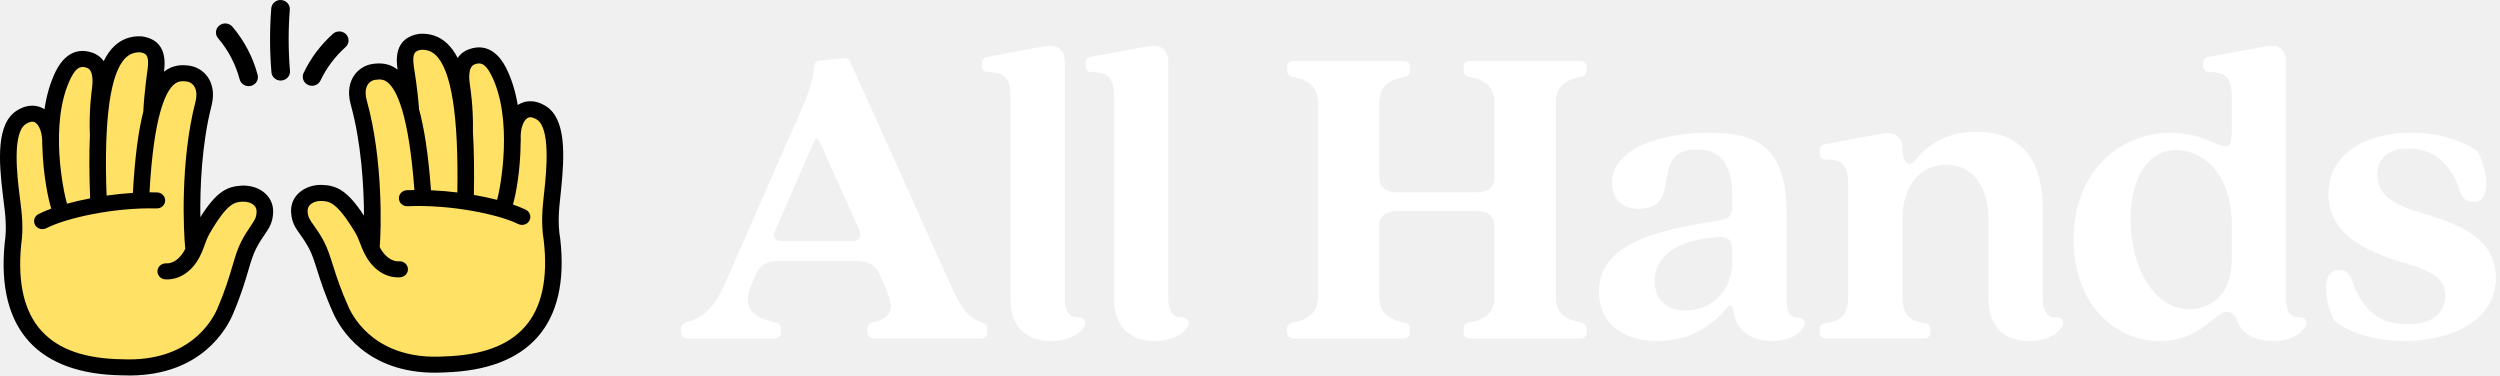
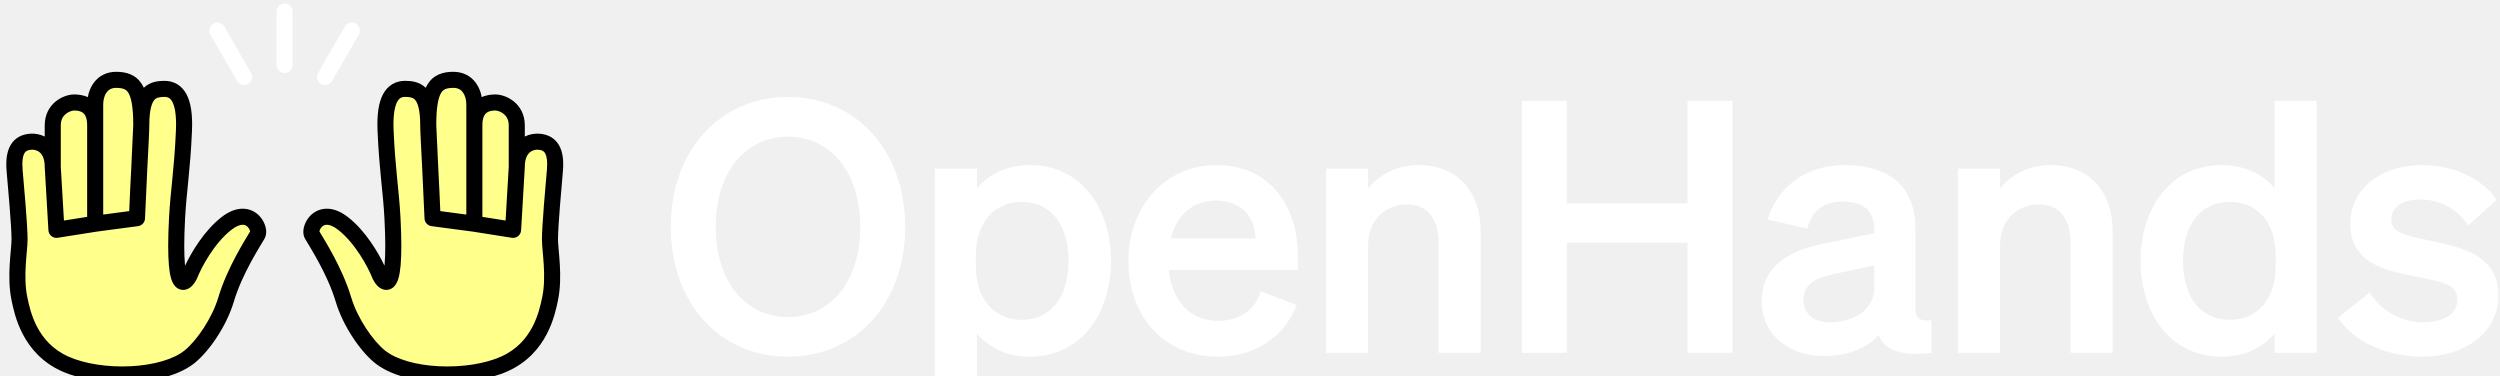
- <svg xmlns="http://www.w3.org/2000/svg" width="1305" height="196" viewBox="0 0 1305 196" fill="none">
-   <g clip-path="url(#clip0_14027_2415)">
-     <g clip-path="url(#clip1_14027_2415)">
-       <path d="M282.419 58.785C273.03 53.163 266.757 61.779 267.526 73.478L267.448 73.566C267.474 61.349 265.779 47.857 260.145 36.941C258.15 33.075 254.107 26.72 246.113 29.715C242.605 31.029 239.423 34.983 241.066 45.191C241.066 45.191 242.892 55.904 242.552 69.372V69.561C240.27 32.418 231.663 21.086 219.352 21.819C215.414 22.501 210.028 24.156 211.841 35.577C211.841 35.577 213.81 47.49 214.449 56.978L214.488 57.458H214.449C208.659 36.979 200.86 36.701 195.213 37.497C190.088 38.217 184.493 43.397 187.323 53.605C196.204 85.632 194.47 124.202 193.805 129.723C191.992 125.946 191.431 122.952 188.914 118.808C178.794 102.169 173.982 100.944 168.074 100.691C162.206 100.438 155.868 103.963 156.285 110.672C156.716 117.38 160.224 118.492 165.205 127.841C169.092 135.118 170.2 144.656 178.025 161.99C184.506 176.342 201.447 192.084 232.302 190.214C257.302 189.405 294.639 180.89 288.144 124.973C286.527 115.258 287.74 107.122 288.588 98.783C289.905 85.846 291.835 64.407 282.432 58.772L282.419 58.785Z" fill="#FFE165" />
-       <path d="M126.317 101.083C120.409 101.449 115.636 102.75 105.829 119.566C103.391 123.748 102.895 126.754 101.148 130.557C100.378 125.049 97.913 86.516 106.181 54.338C108.816 44.092 103.13 39.013 97.992 38.381C92.332 37.687 84.52 38.103 79.121 58.785H79.056L79.134 58.191C79.591 48.691 81.338 36.752 81.338 36.752C82.916 25.293 77.517 23.739 73.566 23.12C61.281 22.614 52.908 33.998 51.291 70.812H51.265C50.704 57.484 52.308 46.871 52.308 46.871C53.756 36.625 50.496 32.734 46.962 31.483C38.915 28.628 34.99 35.059 33.073 38.962C27.648 49.979 26.2 63.497 26.461 75.714L26.383 75.626C26.917 63.914 20.488 55.412 11.203 61.198C1.917 66.997 4.252 88.398 5.817 101.31C6.834 109.636 8.19 117.747 6.756 127.487C1.331 183.505 38.824 191.351 63.837 191.717C94.718 193.044 111.359 176.986 117.566 162.521C125.052 145.061 125.991 135.497 129.734 128.157C134.533 118.719 138.028 117.544 138.328 110.836C138.628 104.127 132.225 100.716 126.356 101.07L126.317 101.083Z" fill="#FFE165" />
-       <path d="M138.679 101.171C135.549 98.202 130.842 96.623 126.056 96.901C118.387 97.368 112.949 100.084 104.59 113.35C104.368 98.177 105.242 75.398 110.38 55.361C112.31 47.831 110.367 42.917 108.385 40.125C106.076 36.865 102.49 34.718 98.526 34.237C94.913 33.795 90.192 33.77 85.589 37.434C85.589 37.383 85.602 37.32 85.602 37.32C87.088 26.556 83.254 20.391 74.217 19.001L73.721 18.951C68.153 18.71 63.38 20.479 59.532 24.194C57.472 26.177 55.685 28.742 54.133 31.913C52.399 29.449 50.169 28.198 48.408 27.567C37.65 23.739 31.703 31.938 29.12 37.168C26.121 43.258 24.256 50.08 23.213 57.041C22.991 56.902 22.782 56.763 22.561 56.637C20.187 55.31 15.245 53.693 8.828 57.698C-2.048 64.495 -0.665 84.027 1.499 101.815C1.617 102.763 1.734 103.698 1.851 104.645C2.777 111.935 3.651 118.82 2.451 126.919L2.425 127.121C0.247 149.596 4.616 166.892 15.414 178.553C25.795 189.771 42.057 195.608 63.614 195.924C65.192 195.987 66.731 196.013 68.231 196C105.059 195.671 118.27 171.73 121.517 164.15C125.716 154.346 127.894 147.032 129.629 141.144C130.972 136.596 132.041 133.008 133.554 130.026C135.276 126.641 136.788 124.442 138.119 122.497C140.388 119.187 142.344 116.331 142.579 111.025C142.748 107.185 141.392 103.774 138.64 101.171H138.679ZM65.649 30.131C67.722 28.135 70.109 27.251 73.135 27.314C75.756 27.731 78.129 28.35 77.047 36.183C76.969 36.676 75.273 48.438 74.817 58.014C74.817 58.077 74.817 58.14 74.817 58.204C72.43 67.553 70.435 81.02 69.366 100.704C64.736 100.981 60.119 101.462 55.633 102.093C54.186 62.158 57.537 37.939 65.636 30.131H65.649ZM36.945 40.782C40.193 34.212 42.918 34.541 45.448 35.438C48.956 36.688 48.408 43.473 48.004 46.29C47.939 46.745 46.374 57.319 46.922 70.774C46.517 80.212 46.57 91.089 47.052 103.534C42.762 104.355 38.693 105.302 34.976 106.326C33.215 100.59 25.43 64.154 36.945 40.794V40.782ZM130.946 117.86C129.537 119.907 127.79 122.459 125.821 126.325C123.956 129.976 122.808 133.892 121.335 138.832C119.652 144.505 117.553 151.567 113.549 160.929C110.706 167.549 98.76 189.051 63.875 187.535C44.431 187.257 30.686 182.482 21.857 172.943C12.754 163.114 9.115 147.979 11.032 127.98C12.363 118.833 11.385 111.088 10.433 103.609C10.315 102.674 10.198 101.752 10.08 100.817C9.037 92.188 6.246 69.258 13.51 64.723C15.466 63.497 17.07 63.219 18.257 63.876C20.279 65.001 22.313 69.094 22.026 75.436C22.013 75.777 22.052 76.106 22.117 76.434C22.483 91.216 25.208 104.077 26.76 108.903C24.217 109.825 21.974 110.785 20.096 111.745C17.983 112.832 17.188 115.359 18.309 117.405C19.092 118.833 20.605 119.642 22.17 119.629C22.835 119.629 23.513 119.465 24.152 119.136C34.702 113.716 59.728 108.208 81.781 108.802C84.18 108.84 86.15 107.046 86.215 104.734C86.28 102.422 84.402 100.501 82.016 100.438C80.698 100.4 79.368 100.4 78.038 100.4C80.242 60.705 86.306 47.755 91.027 43.928C92.983 42.348 94.848 42.222 97.43 42.538C98.147 42.626 99.947 43.031 101.238 44.85C102.634 46.833 102.894 49.764 101.982 53.327C94 84.419 95.8 120.981 96.713 129.85C96.556 130.153 96.413 130.456 96.243 130.772C94.379 134.17 90.91 137.708 86.775 137.468C84.415 137.354 82.341 139.098 82.198 141.397C82.055 143.709 83.867 145.692 86.254 145.831C93.244 146.236 99.83 142.079 103.872 134.714C104.303 133.93 104.668 133.185 104.994 132.465C105.02 132.414 105.046 132.351 105.072 132.301C105.829 130.658 106.376 129.155 106.859 127.803C107.615 125.706 108.267 123.886 109.571 121.638C118.831 105.744 122.587 105.517 126.564 105.277C128.898 105.138 131.22 105.858 132.589 107.172C133.567 108.094 133.998 109.244 133.932 110.684C133.802 113.653 132.954 114.891 130.907 117.873L130.946 117.86Z" fill="black" />
-       <path d="M292.383 124.316C291.04 116.243 291.783 109.345 292.566 102.043C292.67 101.095 292.774 100.16 292.866 99.213C294.691 81.399 295.709 61.83 284.689 55.235C278.194 51.344 273.278 53.049 270.93 54.414C270.709 54.54 270.5 54.692 270.278 54.831C269.091 47.895 267.109 41.11 263.992 35.071C261.319 29.892 255.229 21.793 244.535 25.811C242.787 26.468 240.597 27.756 238.901 30.258C237.284 27.112 235.445 24.585 233.346 22.64C229.433 19.001 224.621 17.308 219.066 17.649L218.57 17.7C209.559 19.254 205.842 25.482 207.537 36.246C207.537 36.246 207.537 36.297 207.55 36.335C202.882 32.747 198.161 32.86 194.561 33.366C190.61 33.922 187.063 36.133 184.82 39.43C182.902 42.26 181.038 47.2 183.111 54.692C188.641 74.64 189.945 97.406 190.01 112.579C181.403 99.466 175.912 96.85 168.244 96.522C163.471 96.32 158.763 98 155.699 101.02C152.999 103.673 151.708 107.109 151.956 110.937C152.295 116.231 154.303 119.061 156.638 122.32C158.007 124.24 159.559 126.413 161.345 129.761C162.923 132.718 164.058 136.28 165.493 140.803C167.344 146.653 169.653 153.93 174.048 163.658C177.438 171.175 191.105 194.888 227.829 194.547C229.316 194.535 230.855 194.484 232.42 194.383C254.094 193.688 270.239 187.548 280.411 176.152C290.975 164.302 295.017 146.931 292.422 124.493L292.396 124.291L292.383 124.316ZM245.317 44.559C244.861 41.704 244.17 34.932 247.665 33.631C250.169 32.684 252.907 32.317 256.272 38.824C268.231 61.981 261.149 98.556 259.493 104.317C255.75 103.357 251.668 102.485 247.365 101.74C247.6 89.295 247.443 78.405 246.869 68.98C247.156 55.525 245.396 44.976 245.317 44.559ZM219.822 26C222.861 25.874 225.26 26.72 227.36 28.691C235.602 36.36 239.423 60.503 238.732 100.464C234.232 99.908 229.616 99.516 224.973 99.314C223.539 79.643 221.283 66.226 218.714 56.915C218.714 56.852 218.714 56.789 218.714 56.726C218.074 47.149 216.144 35.425 216.066 34.97C214.827 27.125 217.188 26.468 219.809 26H219.822ZM283.841 125.554C286.136 145.516 282.785 160.714 273.878 170.707C265.231 180.397 251.577 185.426 232.015 186.057C197.326 188.18 184.937 166.905 181.977 160.335C177.777 151.037 175.547 144.025 173.761 138.378C172.196 133.45 170.97 129.572 169.04 125.946C167.005 122.118 165.206 119.604 163.758 117.582C161.658 114.639 160.785 113.413 160.589 110.444C160.498 109.004 160.915 107.842 161.867 106.907C163.223 105.568 165.519 104.797 167.866 104.911C171.844 105.088 175.599 105.239 185.172 120.968C186.528 123.192 187.206 124.998 188.002 127.083C188.523 128.435 189.097 129.938 189.893 131.568C189.919 131.618 189.932 131.669 189.958 131.707C190.31 132.427 190.688 133.16 191.131 133.943C195.318 141.233 201.982 145.276 208.959 144.745C211.332 144.568 213.119 142.547 212.936 140.247C212.754 137.948 210.68 136.242 208.294 136.394C204.16 136.697 200.625 133.223 198.695 129.862C198.513 129.547 198.369 129.256 198.213 128.953C198.956 120.084 200.065 83.484 191.484 52.544C190.492 48.994 190.701 46.063 192.057 44.054C193.322 42.209 195.109 41.767 195.826 41.666C198.395 41.3 200.273 41.401 202.256 42.942C207.055 46.694 213.367 59.53 216.314 99.175C214.984 99.188 213.654 99.225 212.349 99.289C209.963 99.39 208.124 101.348 208.228 103.66C208.333 105.972 210.315 107.715 212.741 107.652C234.767 106.667 259.911 111.72 270.552 116.963C271.191 117.279 271.869 117.418 272.547 117.418C274.112 117.406 275.612 116.572 276.368 115.119C277.451 113.06 276.603 110.533 274.464 109.484C272.573 108.549 270.304 107.64 267.748 106.755C269.209 101.904 271.7 88.992 271.778 74.211C271.843 73.882 271.869 73.554 271.843 73.213C271.426 66.883 273.395 62.752 275.39 61.59C276.564 60.907 278.168 61.16 280.15 62.348C287.506 66.757 285.158 89.725 284.271 98.379C284.18 99.314 284.076 100.236 283.971 101.171C283.163 108.676 282.328 116.42 283.841 125.554Z" fill="black" />
-       <path d="M162.923 44.774C162.232 44.774 161.527 44.648 160.862 44.344C158.424 43.258 157.354 40.466 158.476 38.103C162.101 30.435 167.409 23.36 173.812 17.649C175.781 15.893 178.859 16.007 180.672 17.927C182.485 19.835 182.367 22.817 180.385 24.573C174.921 29.449 170.395 35.488 167.292 42.032C166.483 43.738 164.749 44.761 162.923 44.774Z" fill="black" />
-       <path d="M146.57 42.058C144.053 42.083 141.901 40.213 141.692 37.737C140.766 26.657 140.727 15.426 141.601 4.346C141.809 1.756 144.144 -0.177 146.804 0.013C149.478 0.215 151.473 2.464 151.277 5.054C150.443 15.641 150.482 26.379 151.369 36.966C151.59 39.556 149.595 41.83 146.922 42.032C146.804 42.032 146.687 42.045 146.57 42.045V42.058Z" fill="black" />
-       <path d="M129.851 44.976C127.673 45.002 125.665 43.574 125.104 41.439C123.043 33.606 119.144 26.165 113.836 19.936C112.128 17.927 112.428 14.971 114.488 13.316C116.562 11.661 119.614 11.952 121.322 13.948C127.53 21.25 132.094 29.955 134.494 39.114C135.159 41.628 133.581 44.193 130.985 44.837C130.594 44.938 130.216 44.976 129.825 44.989L129.851 44.976Z" fill="black" />
-     </g>
-   </g>
-   <path d="M379.045 147.144L419.52 55.032C423.451 46.205 424.882 39.02 425.244 34.35C425.349 32.994 426.419 31.91 427.775 31.789L440.789 30.569C441.979 30.464 443.109 31.111 443.606 32.211L492.788 141.571C500.244 158.005 502.94 165.566 513.153 168.715C514.313 169.076 515.127 170.161 515.127 171.381V173.655C515.127 175.207 513.876 176.457 512.325 176.457H455.822C454.271 176.457 453.021 175.207 453.021 173.655V171.321C453.021 170.01 453.955 168.88 455.235 168.594C466.954 166.003 466.728 160.068 462.556 150.413L459.528 143.438C456.741 136.931 451.62 135.997 445.805 135.997H407.665C401.384 135.997 396.97 137.157 394.409 143.212L391.849 149.027C387.224 159.827 391.999 166.033 405.195 168.639C406.505 168.895 407.439 170.055 407.439 171.381V173.685C407.439 175.237 406.189 176.487 404.637 176.487H358.589C357.037 176.487 355.787 175.237 355.787 173.685V171.245C355.787 169.98 356.631 168.88 357.851 168.549C369.344 165.476 373.984 158.622 379.045 147.174V147.144ZM407.665 125.98H445.579C448.14 125.98 450.46 123.886 448.833 120.166L428.603 75.051C426.75 71.089 425.816 71.089 424.19 75.051L404.185 120.874C402.785 124.127 405.345 125.995 407.68 125.995L407.665 125.98Z" fill="#fff" stroke="#fff" stroke-width="0.394" stroke-miterlimit="10" />
-   <path d="M527.675 156.227V50.166C527.675 40.511 524.075 37.302 515.685 37.438C514.103 37.468 512.777 36.233 512.777 34.636V32.708C512.777 31.352 513.741 30.207 515.067 29.951L545.344 24.333C552.093 23.173 555.572 26.201 555.572 32.467V156.212C555.572 162.825 558.329 166.184 563.179 165.883C564.836 165.777 566.267 166.997 566.267 168.669V168.745C566.267 169.227 566.162 169.709 565.921 170.115C562.682 175.689 555.316 177.843 548.598 177.843C536.502 177.843 527.66 171.094 527.66 156.212L527.675 156.227Z" fill="#fff" stroke="#fff" stroke-width="0.394" stroke-miterlimit="10" />
-   <path d="M581.748 156.227V50.166C581.748 40.511 578.148 37.302 569.758 37.438C568.176 37.468 566.851 36.233 566.851 34.636V32.708C566.851 31.352 567.815 30.207 569.14 29.951L599.417 24.333C606.166 23.173 609.645 26.201 609.645 32.467V156.212C609.645 162.825 612.402 166.184 617.252 165.883C618.909 165.777 620.34 166.997 620.34 168.669V168.745C620.34 169.227 620.235 169.709 619.994 170.115C616.755 175.689 609.389 177.843 602.671 177.843C590.575 177.843 581.733 171.094 581.733 156.212L581.748 156.227Z" fill="#fff" stroke="#fff" stroke-width="0.394" stroke-miterlimit="10" />
-   <path d="M688.158 155.052V53.42C688.158 45.256 683.383 41.46 674.405 39.818C673.079 39.577 672.115 38.417 672.115 37.077V34.817C672.115 33.266 673.365 32.015 674.917 32.015H733.046C734.598 32.015 735.848 33.266 735.848 34.817V37.077C735.848 38.417 734.884 39.577 733.558 39.818C724.566 41.445 719.806 45.241 719.806 53.42V92.961C719.806 98.309 723.993 100.644 729.808 100.644H770.283C776.097 100.644 780.285 98.324 780.285 92.961V53.42C780.285 45.256 775.51 41.46 766.532 39.818C765.206 39.577 764.242 38.417 764.242 37.077V34.817C764.242 33.266 765.493 32.015 767.044 32.015H825.173C826.725 32.015 827.975 33.266 827.975 34.817V37.077C827.975 38.417 827.011 39.577 825.686 39.818C816.708 41.445 811.933 45.241 811.933 53.42V155.067C811.933 163.232 816.708 167.027 825.686 168.669C827.011 168.91 827.975 170.07 827.975 171.411V173.67C827.975 175.222 826.725 176.472 825.173 176.472H767.044C765.493 176.472 764.242 175.222 764.242 173.67V171.411C764.242 170.07 765.206 168.91 766.532 168.669C775.525 167.043 780.285 163.247 780.285 155.067V117.62C780.285 112.272 776.097 109.938 770.524 109.938H729.582C723.993 109.938 719.821 112.257 719.821 117.62V155.067C719.821 163.232 724.596 167.027 733.573 168.669C734.899 168.91 735.863 170.07 735.863 171.411V173.67C735.863 175.222 734.613 176.472 733.061 176.472H674.932C673.381 176.472 672.13 175.222 672.13 173.67V171.411C672.13 170.07 673.094 168.91 674.42 168.669C683.398 167.043 688.173 163.247 688.173 155.067L688.158 155.052Z" fill="#fff" stroke="#fff" stroke-width="0.394" stroke-miterlimit="10" />
-   <path d="M834.929 152.265C834.929 133.421 850.745 122.033 896.101 115.511C902.608 114.577 904.476 112.95 904.476 106.909V103.189C904.476 86.438 899.128 77.837 885.873 77.837C859.361 77.837 879.591 108.777 855.4 108.777C846.091 108.777 841.677 102.963 841.677 95.522C841.677 77.611 867.029 69.477 892.621 69.477C920.066 69.477 932.388 79.479 932.388 111.805V156.227C932.388 162.855 934.346 166.379 938.941 165.973C940.553 165.837 941.923 167.148 941.923 168.759C941.923 169.226 941.818 169.708 941.577 170.115C938.414 175.688 931.891 177.843 924.947 177.843C911.917 177.843 905.877 170.16 904.943 161.8C904.717 159.013 902.849 158.546 900.755 161.107C894.248 169.241 882.152 177.858 865.402 177.858C849.585 177.858 834.929 170.416 834.929 152.28V152.265ZM879.817 162.267C894.007 162.267 904.476 151.331 904.476 136.675V130.634C904.476 125.287 902.623 122.952 895.167 123.66C869.348 125.98 863.534 137.608 863.534 146.692C863.534 155.067 868.414 162.282 879.817 162.282V162.267Z" fill="#fff" stroke="#fff" stroke-width="0.394" stroke-miterlimit="10" />
-   <path d="M1038.21 156.227V114.125C1038.21 98.083 1030.3 85.746 1015.89 85.746C1001.47 85.746 992.856 98.068 992.856 114.125V154.359C992.856 164.211 996.2 167.751 1005.07 168.971C1006.46 169.167 1007.51 170.341 1007.51 171.742V173.655C1007.51 175.207 1006.26 176.457 1004.71 176.457H952.863C951.311 176.457 950.061 175.207 950.061 173.655V171.757C950.061 170.357 951.115 169.182 952.501 168.986C961.584 167.766 964.944 164.226 964.944 154.359V95.748C964.944 86.093 961.343 82.884 952.953 83.02C951.372 83.05 950.046 81.814 950.046 80.218V78.29C950.046 76.934 951.01 75.789 952.336 75.533L982.613 69.915C989.361 68.755 992.841 71.782 992.841 77.13C992.841 85.505 996.561 87.599 999.589 84.104C1004.47 78.29 1013.31 68.981 1031.69 68.981C1048.91 68.981 1066.11 77.356 1066.11 108.748V156.197C1066.11 162.81 1068.87 166.169 1073.72 165.868C1075.37 165.762 1076.8 166.982 1076.8 168.654V168.73C1076.8 169.212 1076.7 169.694 1076.46 170.1C1073.22 175.674 1065.85 177.828 1059.13 177.828C1047.04 177.828 1038.2 171.08 1038.2 156.197L1038.21 156.227Z" fill="#fff" stroke="#fff" stroke-width="0.394" stroke-miterlimit="10" />
-   <path d="M1082.63 125.061C1082.63 88.773 1107.52 69.478 1133.11 69.478C1157.06 69.478 1165.21 86.695 1165.21 67.61V50.166C1165.21 40.511 1161.61 37.302 1153.22 37.438C1151.64 37.468 1150.31 36.233 1150.31 34.636V32.708C1150.31 31.352 1151.27 30.207 1152.6 29.951L1182.88 24.333C1189.63 23.173 1193.1 26.201 1193.1 32.467V156.212C1193.1 162.825 1195.86 166.184 1200.71 165.883C1202.37 165.777 1203.8 166.997 1203.8 168.669V168.745C1203.8 169.227 1203.69 169.709 1203.45 170.115C1200.21 175.689 1192.86 177.843 1186.36 177.843C1178.67 177.843 1170.77 174.815 1168.22 167.841C1166.82 164.12 1164.73 162.493 1162.18 162.493C1156.59 162.493 1148.46 177.843 1127.29 177.843C1104.04 177.843 1082.63 158.532 1082.63 125.046V125.061ZM1142.64 161.574C1152.64 161.574 1165.21 155.534 1165.21 135.289V117.62C1165.21 89.24 1148.92 78.079 1135.89 78.079C1120.77 78.079 1111.94 93.428 1111.94 114.592C1111.94 139.718 1124.27 161.574 1142.64 161.574Z" fill="#fff" stroke="#fff" stroke-width="0.394" stroke-miterlimit="10" />
-   <path d="M1219.29 167.826C1218.9 167.539 1218.6 167.163 1218.39 166.726C1212.86 154.781 1212.35 141.103 1221.02 141.103C1224.28 141.103 1226.37 142.73 1227.53 146.225C1233.12 162.975 1242.88 169.483 1256.6 169.483C1272.19 169.483 1276.61 161.574 1276.61 154.133C1276.61 143.905 1267.07 140.636 1252.41 136.223C1233.57 130.408 1215.66 121.34 1215.66 101.095C1215.66 80.85 1234.5 69.462 1258.45 69.462C1272.06 69.462 1284.77 73.213 1292.72 78.787C1293.13 79.073 1293.46 79.464 1293.67 79.916C1299.19 91.846 1299.68 105.268 1291.02 105.268C1287.77 105.268 1285.67 103.641 1284.51 100.146C1278.93 83.396 1268.92 77.355 1257.07 77.355C1245.91 77.355 1240.79 82.944 1240.79 91.304C1240.79 101.773 1249.63 106.895 1260.79 110.374C1277.54 115.496 1302.65 121.777 1302.65 145.035C1302.65 166.666 1280.33 177.828 1254.98 177.828C1240 177.828 1227.23 173.625 1219.28 167.795L1219.29 167.826Z" fill="#fff" stroke="#fff" stroke-width="0.394" stroke-miterlimit="10" />
-   <defs>
-     <clipPath id="clip0_14027_2415">
-       <rect width="294" height="196" fill="white" />
-     </clipPath>
-     <clipPath id="clip1_14027_2415">
-       <rect width="294" height="196" fill="white" />
-     </clipPath>
-   </defs>
+ <svg xmlns="http://www.w3.org/2000/svg" width="1305" height="196" viewBox="0 0 601 90.265" fill="none">
+   <path d="M161.258 54.534C161.258 36.145 173.067 23.323 189.432 23.323C205.796 23.323 217.606 36.145 217.606 54.534C217.606 72.923 205.796 85.744 189.432 85.744C173.067 85.744 161.258 72.923 161.258 54.534ZM206.809 54.534C206.809 41.375 199.639 32.855 189.432 32.855C179.225 32.855 172.055 41.375 172.055 54.534C172.055 67.693 179.225 76.213 189.432 76.213C199.639 76.213 206.809 67.693 206.809 54.534Z" fill="white" />
+   <path d="M247.591 85.744C241.855 85.744 237.637 83.467 234.853 80.177V100H224.731V40.531H234.853V45.255C237.637 41.965 241.855 39.688 247.591 39.688C259.99 39.688 267.076 50.147 267.076 62.716C267.076 75.285 259.99 85.744 247.591 85.744ZM234.6 61.451V64.066C234.6 72.248 239.324 76.887 245.566 76.887C252.905 76.887 256.869 71.151 256.869 62.716C256.869 54.281 252.905 48.545 245.566 48.545C239.324 48.545 234.6 53.1 234.6 61.451Z" fill="white" />
+   <path d="M292.781 85.744C280.128 85.744 271.271 76.381 271.271 62.716C271.271 49.726 280.043 39.688 292.359 39.688C305.181 39.688 312.013 49.388 312.013 61.535V64.909H280.971C281.73 72.501 286.285 77.14 292.781 77.14C297.757 77.14 301.722 74.61 303.072 70.055L311.76 73.344C308.639 81.105 301.638 85.744 292.781 85.744ZM292.275 48.207C287.045 48.207 282.996 51.328 281.477 57.317H301.806C301.722 52.425 298.685 48.207 292.275 48.207Z" fill="white" />
+   <path d="M318.765 84.817V40.531H328.887V45.255C331.418 42.303 335.382 39.688 341.118 39.688C350.397 39.688 355.964 46.099 355.964 55.63V84.817H345.842V58.583C345.842 53.1 343.649 49.135 338.081 49.135C333.526 49.135 328.887 52.509 328.887 58.836V84.817H318.765Z" fill="white" />
+   <path d="M405.688 24.251H416.485V84.817H405.688V58.33H376.671V84.817H365.874V24.251H376.671V48.882H405.688V24.251Z" fill="white" />
+   <path d="M438.445 85.576C430.01 85.576 423.514 80.43 423.514 72.501C423.514 64.066 429.841 60.354 438.361 58.583L450.592 56.052V55.293C450.592 51.075 448.399 48.46 443 48.46C438.192 48.46 435.661 50.654 434.48 54.956L424.948 52.762C427.142 45.424 433.637 39.688 443.422 39.688C454.05 39.688 460.461 44.749 460.461 54.956V74.019C460.461 76.55 461.558 77.309 464.341 76.972V84.817C457.003 85.66 453.122 84.226 451.604 80.599C448.82 83.72 444.181 85.576 438.445 85.576ZM450.592 69.211V63.813L441.06 65.837C436.758 66.765 433.552 68.115 433.552 72.079C433.552 75.538 436.083 77.478 439.963 77.478C445.362 77.478 450.592 74.61 450.592 69.211Z" fill="white" />
+   <path d="M470.689 84.817V40.531H480.811V45.255C483.342 42.303 487.306 39.688 493.042 39.688C502.321 39.688 507.888 46.099 507.888 55.63V84.817H497.766V58.583C497.766 53.1 495.573 49.135 490.006 49.135C485.451 49.135 480.811 52.509 480.811 58.836V84.817H470.689Z" fill="white" />
+   <path d="M534.078 85.744C521.678 85.744 514.593 75.285 514.593 62.716C514.593 50.147 521.678 39.688 534.078 39.688C539.814 39.688 544.032 41.965 546.815 45.255V24.251H556.938V84.817H546.815V80.177C544.032 83.467 539.814 85.744 534.078 85.744ZM547.068 61.451C547.068 53.1 542.345 48.545 536.103 48.545C528.764 48.545 524.799 54.281 524.799 62.716C524.799 71.151 528.764 76.887 536.103 76.887C542.345 76.887 547.068 72.248 547.068 64.066V61.451Z" fill="white" />
+   <path d="M562.06 76.381L569.652 70.308C572.267 74.61 577.328 77.478 582.474 77.478C586.776 77.478 590.74 75.959 590.74 71.995C590.74 68.199 587.029 67.777 580.027 66.343C573.026 64.909 565.012 63.138 565.012 53.69C565.012 45.592 572.098 39.688 582.305 39.688C590.065 39.688 596.982 43.146 600.188 48.039L593.355 54.196C590.824 50.232 586.607 47.954 581.714 47.954C577.581 47.954 574.882 49.81 574.882 52.762C574.882 55.968 578.087 56.558 583.654 57.739C591.162 59.342 600.609 60.945 600.609 71.067C600.609 80.008 592.427 85.744 582.389 85.744C574.207 85.744 566.025 82.455 562.06 76.381Z" fill="white" />
+   <path d="M66.486 15.625V2.756C66.486 1.69 67.35 0.825 68.417 0.825C69.483 0.825 70.347 1.69 70.347 2.756V15.625C70.347 16.691 69.483 17.556 68.417 17.556C67.35 17.556 66.486 16.691 66.486 15.625Z" fill="white" />
+   <path d="M76.468 17.543L82.903 6.398C83.436 5.475 84.617 5.158 85.54 5.691C86.463 6.224 86.78 7.405 86.247 8.329L79.812 19.474C79.279 20.397 78.098 20.713 77.175 20.18C76.252 19.647 75.935 18.466 76.468 17.543Z" fill="white" />
+   <path d="M60.365 17.543L53.931 6.398C53.397 5.475 52.216 5.158 51.293 5.691C50.37 6.224 50.053 7.405 50.586 8.329L57.021 19.474C57.554 20.397 58.735 20.713 59.658 20.18C60.582 19.647 60.898 18.466 60.365 17.543Z" fill="white" />
+   <path d="M91.272 85.706C88.157 83.17 84.207 77.52 82.552 71.962C80.483 65.014 76.008 58.168 75.014 56.442C74.132 54.909 76.935 49.35 82.552 53.784C87.045 57.331 90.238 63.439 91.272 66.05C91.691 67.107 95.443 73.429 94.351 52.449C94.006 45.815 93.112 41.059 92.692 31.447C92.362 23.906 94.349 21.364 97.393 21.364C100.438 21.364 102.948 22.353 102.948 30.047C102.948 21.189 104.846 19.193 109.008 19.194C112.477 19.194 114.034 22.152 114.034 25.106V30.122C114.034 25.106 117.369 24.637 119.084 24.637C120.799 24.637 124.232 26.126 124.232 30.122V40.137C124.232 35.318 127.242 33.914 129.511 34.066C132.467 34.264 133.803 36.357 133.396 41.059C133.105 44.416 132.213 54.23 132.213 57.475C132.213 60.386 133.396 66.418 132.213 71.962C131.531 75.161 129.848 83.636 121.276 87.479C112.703 91.322 97.628 90.88 91.272 85.706Z" fill="#FFFF8B" />
+   <path d="M130.283 57.475C130.283 54.121 131.188 44.175 131.472 40.892C131.665 38.673 131.398 37.457 131.041 36.836C130.779 36.38 130.369 36.058 129.382 35.992C128.67 35.944 127.893 36.147 127.313 36.67C126.769 37.161 126.163 38.146 126.163 40.137L126.159 40.25L125.272 55.371C125.24 55.915 124.98 56.421 124.555 56.762C124.131 57.104 123.582 57.25 123.044 57.165L113.751 55.694L103.729 54.363C102.803 54.24 102.099 53.472 102.055 52.539L101.503 40.589L101.498 40.488C101.251 35.73 101.018 31.39 101.018 30.047C101.018 26.302 100.384 24.722 99.83 24.057C99.388 23.527 98.753 23.294 97.393 23.294C96.905 23.294 96.561 23.395 96.302 23.546C96.048 23.694 95.759 23.96 95.483 24.481C94.892 25.597 94.46 27.697 94.621 31.363C94.829 36.118 95.153 39.671 95.47 42.875C95.787 46.072 96.103 48.975 96.279 52.349C96.554 57.63 96.529 61.271 96.313 63.742C96.205 64.976 96.045 65.972 95.83 66.76C95.625 67.507 95.319 68.267 94.786 68.835C94.141 69.522 93.221 69.85 92.266 69.62C91.508 69.437 90.976 68.958 90.685 68.652C90.077 68.013 89.647 67.187 89.478 66.761C88.498 64.287 85.463 58.542 81.356 55.299C80.158 54.353 79.284 54.08 78.735 54.039C78.217 54 77.842 54.153 77.546 54.387C77.221 54.646 76.979 55.021 76.858 55.377C76.815 55.502 76.797 55.592 76.79 55.649C77.903 57.528 82.319 64.418 84.402 71.411C85.954 76.623 89.697 81.934 92.491 84.209C95.197 86.411 100.059 87.776 105.538 88.046C110.963 88.312 116.553 87.481 120.486 85.717C128.084 82.311 129.631 74.811 130.325 71.559C130.863 69.036 130.873 66.342 130.729 63.842C130.657 62.595 130.55 61.429 130.457 60.355C130.366 59.311 130.283 58.302 130.283 57.475ZM112.103 25.106C112.103 23.935 111.79 22.891 111.272 22.193C110.804 21.562 110.115 21.125 109.008 21.125C108.103 21.124 107.493 21.236 107.063 21.419C106.677 21.584 106.354 21.839 106.059 22.315C105.38 23.412 104.882 25.616 104.879 30.006L105.359 40.401C105.539 43.868 105.726 47.626 105.849 50.75L112.103 51.58V25.106ZM115.964 52.134L121.542 53.017L122.301 40.09V30.122C122.301 28.753 121.743 27.916 121.084 27.379C120.348 26.782 119.489 26.568 119.084 26.568C118.345 26.568 117.582 26.683 117.033 27.073C116.61 27.373 115.964 28.084 115.964 30.122V52.134ZM126.163 32.827C127.318 32.251 128.554 32.067 129.64 32.14C131.609 32.272 133.345 33.096 134.388 34.912C135.337 36.562 135.534 38.744 135.319 41.226C135.022 44.657 134.143 54.34 134.143 57.475C134.143 58.104 134.208 58.941 134.302 60.02C134.394 61.068 134.508 62.302 134.584 63.62C134.735 66.249 134.745 69.344 134.101 72.365C133.43 75.512 131.613 84.96 122.066 89.24C117.427 91.319 111.192 92.189 105.348 91.902C99.557 91.617 93.703 90.174 90.053 87.203C86.618 84.406 82.46 78.417 80.702 72.513C78.716 65.845 74.415 59.268 73.341 57.405C72.709 56.307 72.907 55.004 73.202 54.136C73.534 53.157 74.178 52.132 75.145 51.364C76.143 50.571 77.466 50.07 79.026 50.188C80.554 50.303 82.138 50.998 83.748 52.269C87.89 55.539 90.929 60.699 92.419 63.863C92.435 63.718 92.453 63.566 92.467 63.406C92.661 61.195 92.695 57.758 92.423 52.549C92.254 49.289 91.95 46.497 91.629 43.255C91.308 40.019 90.975 36.388 90.763 31.532C90.594 27.657 90.991 24.714 92.072 22.674C92.632 21.617 93.39 20.776 94.354 20.212C95.314 19.652 96.36 19.434 97.393 19.434C98.921 19.434 100.824 19.649 102.339 21.096C102.473 20.809 102.619 20.538 102.777 20.283C103.477 19.152 104.408 18.354 105.548 17.868C106.644 17.4 107.833 17.263 109.008 17.263C111.37 17.264 113.196 18.306 114.373 19.892C115.134 20.919 115.591 22.125 115.809 23.348C117.062 22.782 118.316 22.708 119.084 22.708C120.393 22.708 122.108 23.238 123.518 24.383C125.003 25.59 126.163 27.495 126.163 30.122V32.827Z" fill="black" />
+   <path d="M45.642 85.706C48.757 83.17 52.707 77.52 54.362 71.962C56.431 65.014 60.906 58.168 61.9 56.442C62.782 54.909 59.979 49.35 54.362 53.784C49.869 57.331 46.676 63.439 45.642 66.05C45.223 67.107 41.471 73.429 42.563 52.449C42.908 45.815 43.802 41.059 44.222 31.447C44.552 23.906 42.565 21.364 39.521 21.364C36.476 21.364 33.965 22.353 33.965 30.047C33.965 21.189 32.068 19.193 27.906 19.194C24.437 19.194 22.88 22.152 22.88 25.106V30.122C22.88 25.106 19.545 24.637 17.83 24.637C16.115 24.637 12.682 26.126 12.682 30.122V40.137C12.682 35.318 9.672 33.914 7.403 34.066C4.447 34.264 3.111 36.357 3.518 41.059C3.809 44.416 4.701 54.23 4.701 57.475C4.701 60.386 3.518 66.418 4.701 71.962C5.383 75.161 7.066 83.636 15.638 87.479C24.211 91.322 39.286 90.88 45.642 85.706Z" fill="#FFFF8B" />
+   <path d="M6.631 57.475C6.631 54.121 5.726 44.175 5.442 40.892C5.25 38.673 5.517 37.457 5.873 36.836C6.135 36.38 6.545 36.058 7.532 35.992C8.244 35.944 9.021 36.147 9.601 36.67C10.145 37.161 10.751 38.146 10.751 40.137L10.755 40.25L11.642 55.371C11.674 55.915 11.934 56.421 12.359 56.762C12.783 57.104 13.332 57.25 13.87 57.165L23.163 55.694L33.185 54.363C34.111 54.24 34.816 53.472 34.859 52.539L35.411 40.589L35.416 40.488C35.663 35.73 35.896 31.39 35.896 30.047C35.896 26.302 36.53 24.722 37.084 24.057C37.526 23.527 38.161 23.294 39.521 23.294C40.009 23.294 40.353 23.395 40.612 23.546C40.866 23.694 41.155 23.96 41.431 24.481C42.023 25.597 42.454 27.697 42.293 31.363C42.086 36.118 41.761 39.671 41.444 42.875C41.127 46.072 40.811 48.975 40.635 52.349C40.36 57.63 40.385 61.271 40.601 63.742C40.709 64.976 40.869 65.972 41.084 66.76C41.289 67.507 41.595 68.267 42.128 68.835C42.773 69.522 43.693 69.85 44.648 69.62C45.406 69.437 45.938 68.958 46.229 68.652C46.837 68.013 47.267 67.187 47.436 66.761C48.416 64.287 51.451 58.542 55.558 55.299C56.757 54.353 57.63 54.08 58.179 54.039C58.697 54 59.072 54.153 59.368 54.387C59.693 54.646 59.935 55.021 60.056 55.377C60.099 55.502 60.117 55.592 60.124 55.649C59.011 57.528 54.595 64.418 52.512 71.411C50.96 76.623 47.217 81.934 44.423 84.209C41.717 86.411 36.855 87.776 31.376 88.046C25.951 88.312 20.361 87.481 16.428 85.717C8.83 82.311 7.283 74.811 6.589 71.559C6.051 69.036 6.041 66.342 6.185 63.842C6.257 62.595 6.364 61.429 6.457 60.355C6.548 59.311 6.631 58.302 6.631 57.475ZM24.811 25.106C24.811 23.935 25.124 22.891 25.642 22.193C26.11 21.562 26.799 21.125 27.906 21.125C28.811 21.124 29.421 21.236 29.851 21.419C30.237 21.584 30.56 21.839 30.855 22.315C31.534 23.412 32.032 25.616 32.035 30.006L31.555 40.401C31.375 43.868 31.188 47.626 31.065 50.75L24.811 51.58V25.106ZM20.95 52.134L15.372 53.017L14.613 40.09V30.122C14.613 28.753 15.171 27.916 15.831 27.379C16.566 26.782 17.425 26.568 17.831 26.568C18.569 26.568 19.332 26.683 19.881 27.073C20.304 27.373 20.95 28.084 20.95 30.122V52.134ZM10.751 32.827C9.596 32.251 8.36 32.067 7.274 32.14C5.305 32.272 3.569 33.096 2.526 34.912C1.578 36.562 1.38 38.744 1.595 41.226C1.892 44.657 2.771 54.34 2.771 57.475C2.771 58.104 2.706 58.941 2.612 60.02C2.52 61.068 2.406 62.302 2.33 63.62C2.179 66.249 2.169 69.344 2.813 72.365C3.484 75.512 5.302 84.96 14.848 89.24C19.487 91.319 25.722 92.189 31.566 91.902C37.357 91.617 43.211 90.174 46.861 87.203C50.296 84.406 54.454 78.417 56.212 72.513C58.198 65.845 62.499 59.268 63.573 57.405C64.205 56.307 64.007 55.004 63.712 54.136C63.38 53.157 62.736 52.132 61.769 51.364C60.772 50.571 59.448 50.07 57.888 50.188C56.36 50.303 54.776 50.998 53.166 52.269C49.024 55.539 45.985 60.699 44.495 63.863C44.479 63.718 44.461 63.566 44.447 63.406C44.253 61.195 44.219 57.758 44.491 52.549C44.66 49.289 44.964 46.497 45.285 43.255C45.606 40.019 45.938 36.388 46.151 31.532C46.32 27.657 45.923 24.714 44.842 22.674C44.282 21.617 43.524 20.776 42.56 20.212C41.6 19.652 40.554 19.434 39.521 19.434C37.993 19.434 36.09 19.649 34.575 21.096C34.441 20.809 34.295 20.538 34.137 20.283C33.437 19.152 32.506 18.354 31.366 17.868C30.27 17.4 29.081 17.263 27.906 17.263C25.544 17.264 23.718 18.306 22.541 19.892C21.78 20.919 21.323 22.125 21.105 23.348C19.852 22.782 18.598 22.708 17.831 22.708C16.521 22.708 14.806 23.238 13.396 24.383C11.911 25.59 10.751 27.495 10.751 30.122V32.827Z" fill="black" />
</svg>
